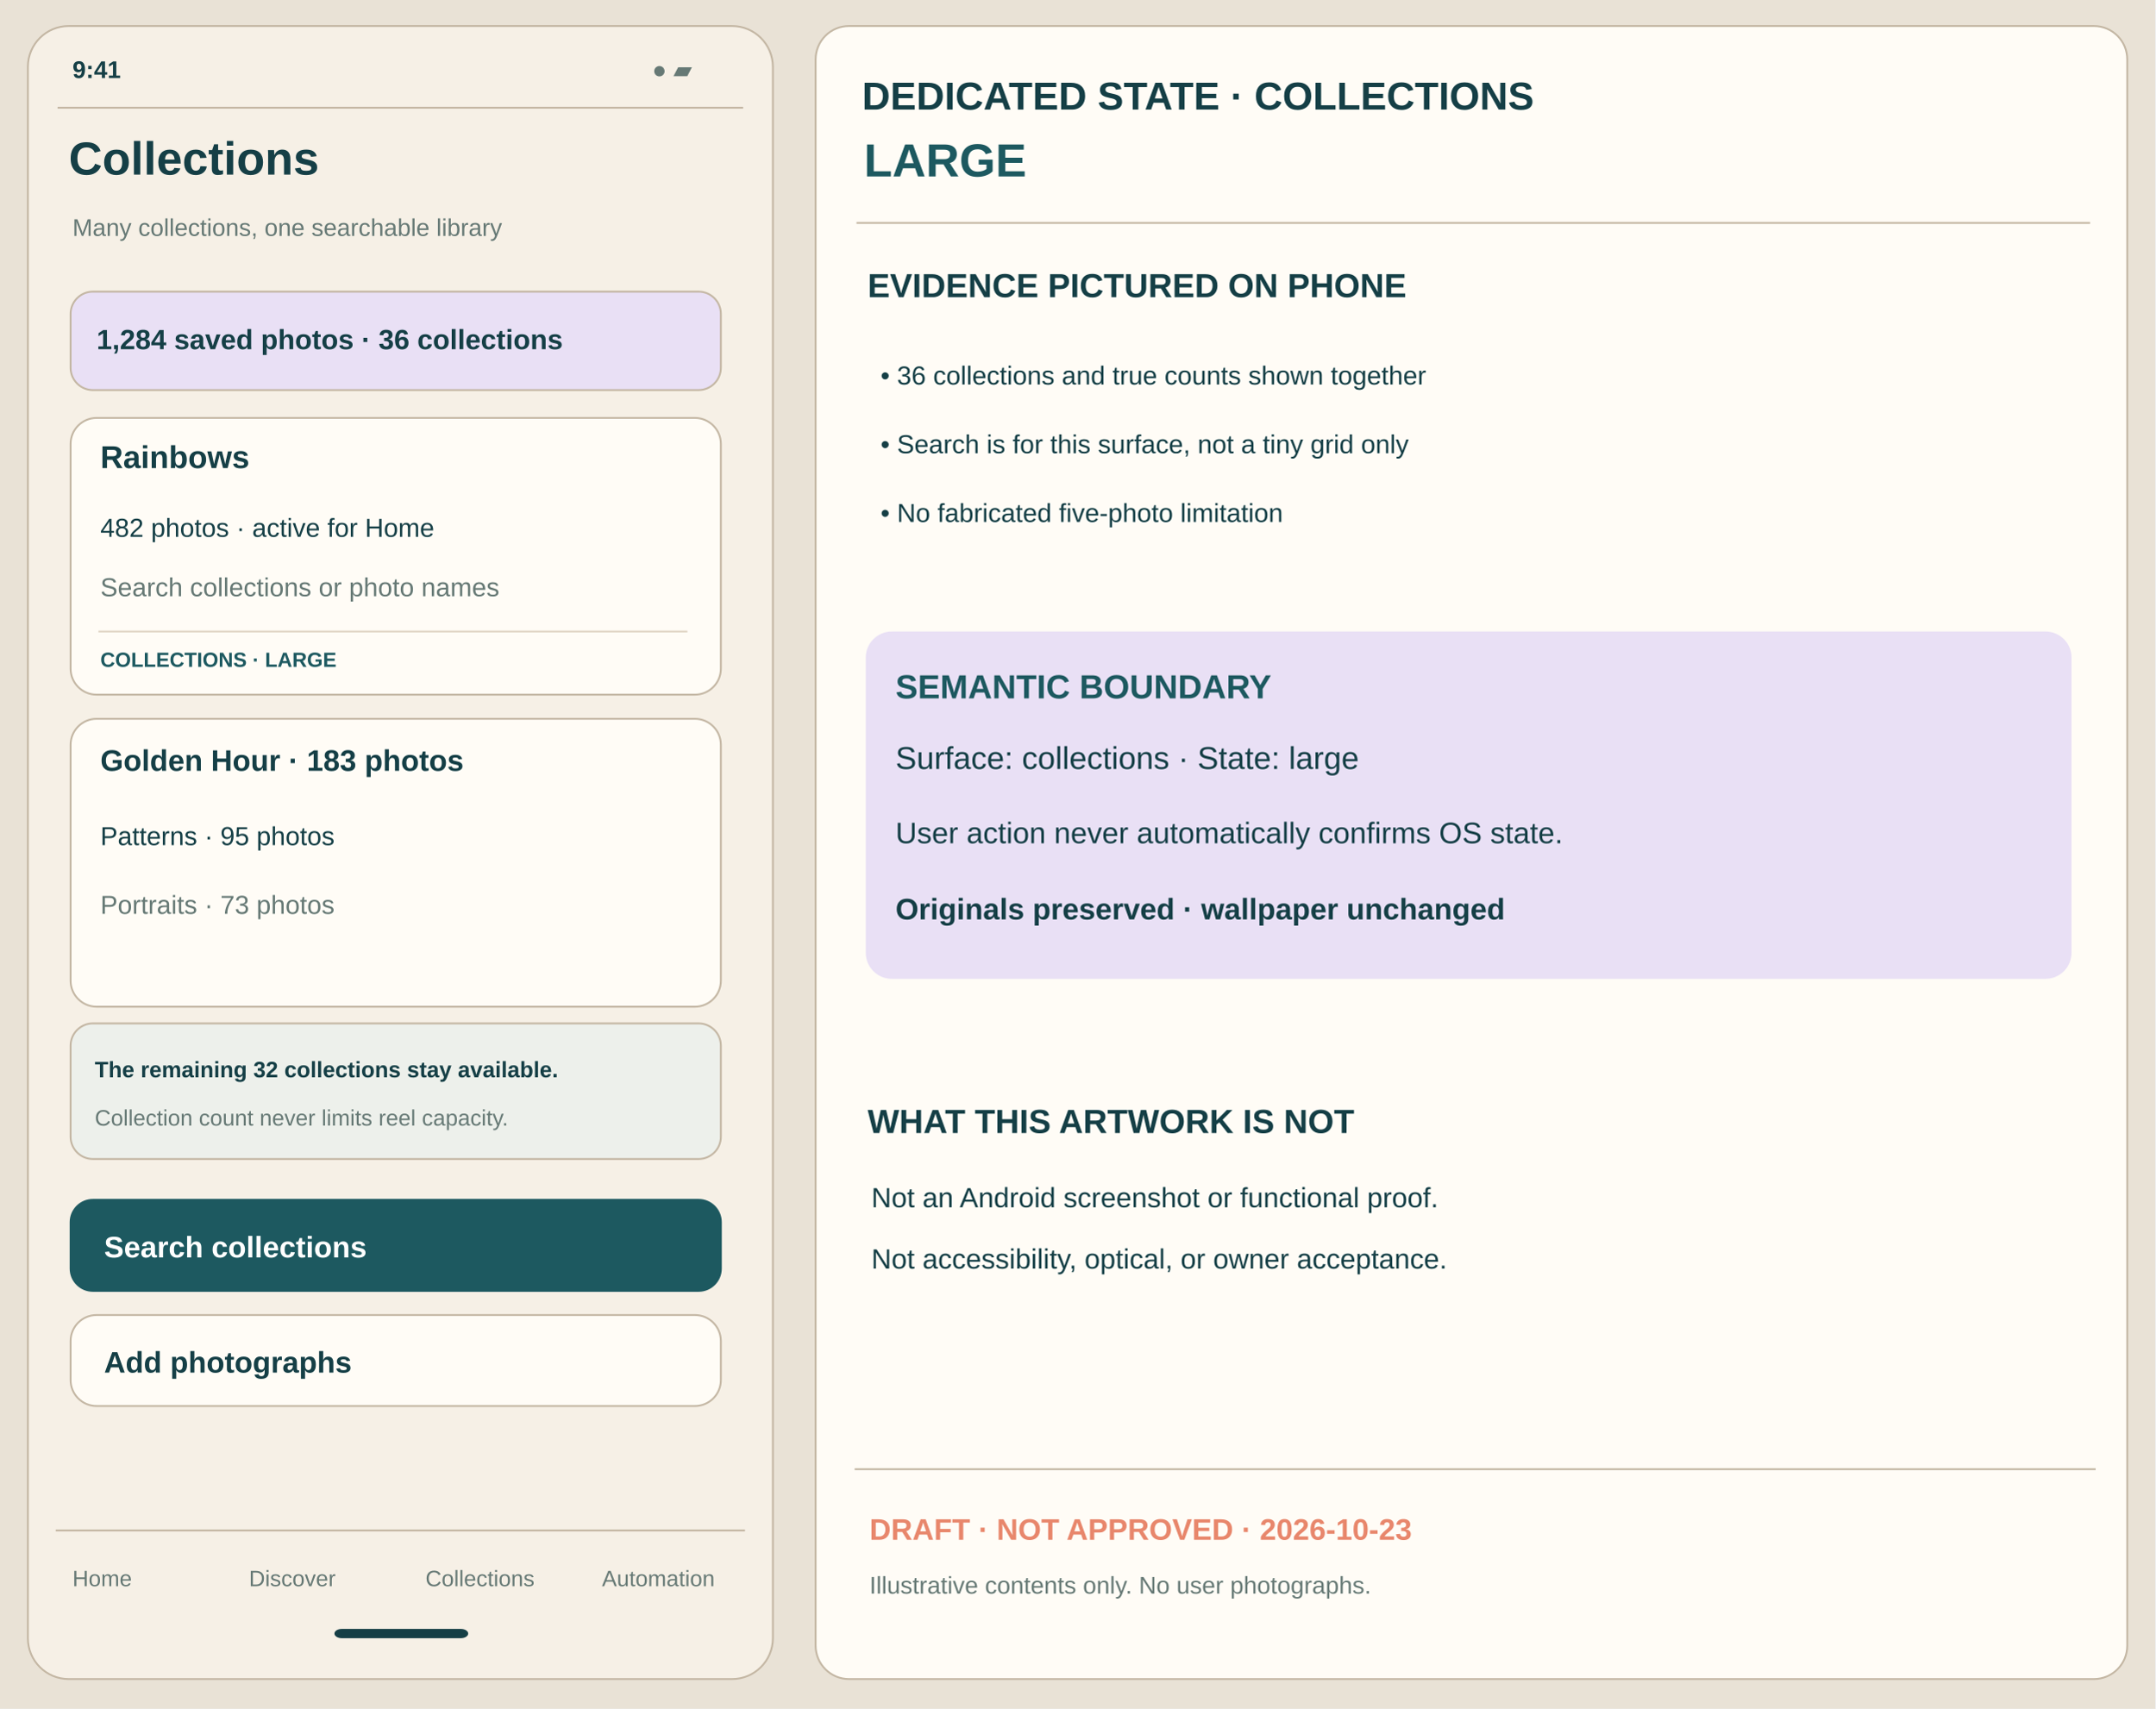
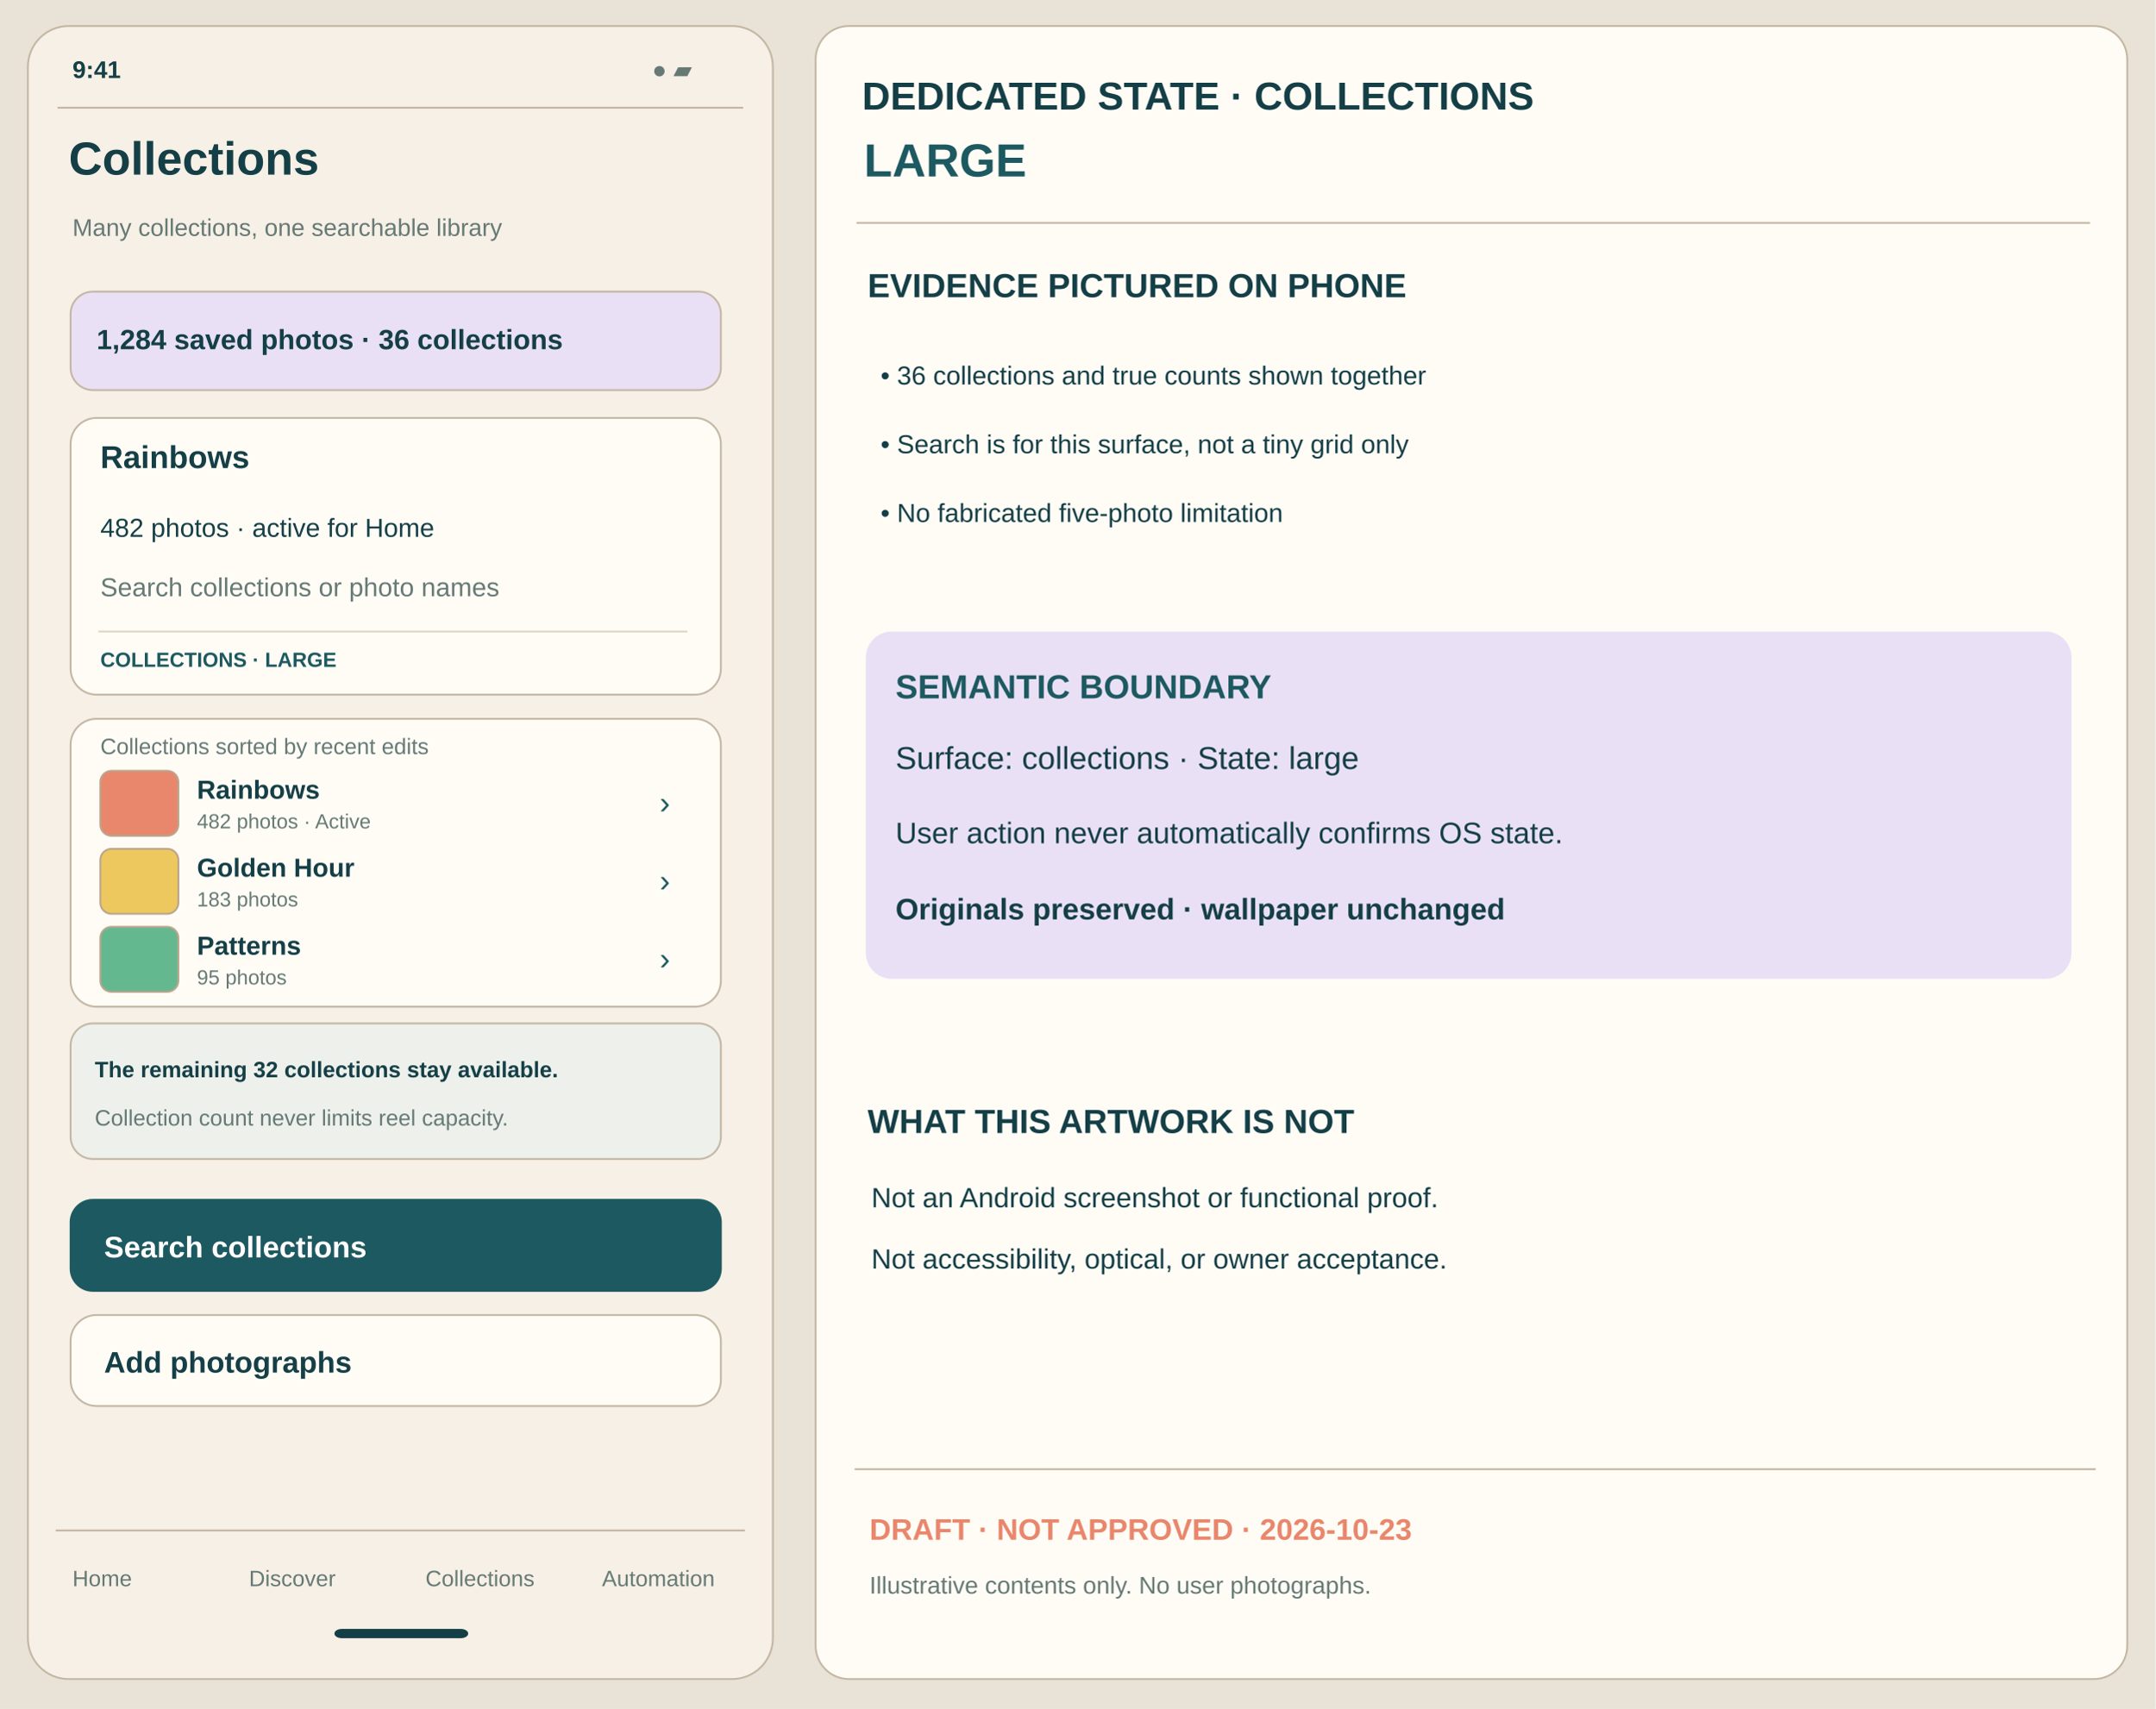
<svg xmlns="http://www.w3.org/2000/svg" width="1160" height="920" viewBox="0 0 1160 920" role="img" aria-label="collections large draft Glimpse state">
  <rect x="0" y="0" width="1160" height="920" rx="0" fill="#E9E2D6" stroke="none" />
  <rect x="15" y="14" width="401" height="890" rx="22" fill="#F6F0E6" stroke="#C4B7A4" />
  <text x="39" y="42" font-family="Arial,Helvetica,sans-serif" font-size="13" font-weight="700" fill="#153F46">9:41</text>
  <text x="351" y="42" font-family="Arial,Helvetica,sans-serif" font-size="13" font-weight="500" fill="#667975">● ▰</text>
  <path d="M31 58H400" stroke="#C4B7A4" />
  <text x="37" y="94" font-family="Arial,Helvetica,sans-serif" font-size="25" font-weight="700" fill="#153F46">Collections</text>
  <text x="39" y="127" font-family="Arial,Helvetica,sans-serif" font-size="13" font-weight="500" fill="#667975">Many collections, one searchable library</text>
  <rect x="38" y="157" width="350" height="53" rx="12" fill="#E9E0F5" stroke="#C4B7A4" />
  <text x="52" y="188" font-family="Arial,Helvetica,sans-serif" font-size="15" font-weight="700" fill="#153F46">1,284 saved photos · 36 collections</text>
  <rect x="38" y="225" width="350" height="149" rx="14" fill="#FFFCF6" stroke="#C4B7A4" />
  <text x="54" y="252" font-family="Arial,Helvetica,sans-serif" font-size="17" font-weight="700" fill="#153F46">Rainbows</text>
  <text x="54" y="289" font-family="Arial,Helvetica,sans-serif" font-size="14" font-weight="500" fill="#153F46">482 photos · active for Home</text>
  <text x="54" y="321" font-family="Arial,Helvetica,sans-serif" font-size="14" font-weight="500" fill="#667975">Search collections or photo names</text>
  <path d="M53 340H370" stroke="#DFD4C4" />
  <text x="54" y="359" font-family="Arial,Helvetica,sans-serif" font-size="11" font-weight="700" fill="#1D5960">COLLECTIONS · LARGE</text>
  <rect x="38" y="387" width="350" height="155" rx="14" fill="#FFFCF6" stroke="#C4B7A4" />
-   <text x="54" y="415" font-family="Arial,Helvetica,sans-serif" font-size="16" font-weight="700" fill="#153F46">Golden Hour · 183 photos</text>
-   <text x="54" y="455" font-family="Arial,Helvetica,sans-serif" font-size="14" font-weight="500" fill="#153F46">Patterns · 95 photos</text>
-   <text x="54" y="492" font-family="Arial,Helvetica,sans-serif" font-size="14" font-weight="500" fill="#667975">Portraits · 73 photos</text>
+   <text x="54" y="406" font-size="12" font-family="Arial,sans-serif" fill="#667975">Collections sorted by recent edits</text>
+   <rect x="54" y="415" width="42" height="35" rx="6" fill="#E8876C" />
+   <rect x="54" y="415" width="42" height="35" rx="6" fill="none" stroke="#BBA58C" />
+   <text x="106" y="430" font-family="Arial,sans-serif" font-weight="700" font-size="14" fill="#153F46">Rainbows</text>
+   <text x="106" y="446" font-family="Arial,sans-serif" font-size="11" fill="#667975">482 photos · Active</text>
+   <text x="355" y="438" font-family="Arial,sans-serif" font-size="17" fill="#1D5960">›</text>
+   <rect x="54" y="457" width="42" height="35" rx="6" fill="#ECC85E" />
+   <rect x="54" y="457" width="42" height="35" rx="6" fill="none" stroke="#BBA58C" />
+   <text x="106" y="472" font-family="Arial,sans-serif" font-weight="700" font-size="14" fill="#153F46">Golden Hour</text>
+   <text x="106" y="488" font-family="Arial,sans-serif" font-size="11" fill="#667975">183 photos</text>
+   <text x="355" y="480" font-family="Arial,sans-serif" font-size="17" fill="#1D5960">›</text>
+   <rect x="54" y="499" width="42" height="35" rx="6" fill="#64B890" />
+   <rect x="54" y="499" width="42" height="35" rx="6" fill="none" stroke="#BBA58C" />
+   <text x="106" y="514" font-family="Arial,sans-serif" font-weight="700" font-size="14" fill="#153F46">Patterns</text>
+   <text x="106" y="530" font-family="Arial,sans-serif" font-size="11" fill="#667975">95 photos</text>
+   <text x="355" y="522" font-family="Arial,sans-serif" font-size="17" fill="#1D5960">›</text>
  <rect x="38" y="551" width="350" height="73" rx="12" fill="#EDF0EB" stroke="#C4B7A4" />
  <text x="51" y="580" font-family="Arial,Helvetica,sans-serif" font-size="12" font-weight="700" fill="#153F46">The remaining 32 collections stay available.</text>
  <text x="51" y="606" font-family="Arial,Helvetica,sans-serif" font-size="12" font-weight="500" fill="#667975">Collection count never limits reel capacity.</text>
  <rect x="38" y="646" width="350" height="49" rx="12" fill="#1D5960" stroke="#1D5960" />
  <text x="56" y="677" font-family="Arial,Helvetica,sans-serif" font-size="16" font-weight="700" fill="#FFFFFF">Search collections</text>
  <rect x="38" y="708" width="350" height="49" rx="14" fill="#FFFCF6" stroke="#C4B7A4" />
  <text x="56" y="739" font-family="Arial,Helvetica,sans-serif" font-size="16" font-weight="700" fill="#153F46">Add photographs</text>
  <path d="M30 824H401" stroke="#C4B7A4" />
  <text x="39" y="854" font-family="Arial,Helvetica,sans-serif" font-size="12" font-weight="500" fill="#667975">Home</text>
  <text x="134" y="854" font-family="Arial,Helvetica,sans-serif" font-size="12" font-weight="500" fill="#667975">Discover</text>
  <text x="229" y="854" font-family="Arial,Helvetica,sans-serif" font-size="12" font-weight="500" fill="#667975">Collections</text>
  <text x="324" y="854" font-family="Arial,Helvetica,sans-serif" font-size="12" font-weight="500" fill="#667975">Automation</text>
  <rect x="180" y="877" width="72" height="5" rx="4" fill="#153F46" stroke="none" />
  <rect x="439" y="14" width="706" height="890" rx="18" fill="#FFFCF6" stroke="#C4B7A4" />
  <text x="464" y="59" font-family="Arial,Helvetica,sans-serif" font-size="21" font-weight="700" fill="#153F46">DEDICATED STATE · COLLECTIONS</text>
  <text x="465" y="95" font-family="Arial,Helvetica,sans-serif" font-size="25" font-weight="700" fill="#1D5960">LARGE</text>
  <path d="M461 120H1125" stroke="#C4B7A4" />
  <text x="467" y="160" font-family="Arial,Helvetica,sans-serif" font-size="18" font-weight="700" fill="#153F46">EVIDENCE PICTURED ON PHONE</text>
  <text x="474" y="207" font-family="Arial,Helvetica,sans-serif" font-size="14" font-weight="500" fill="#153F46">• 36 collections and true counts shown together</text>
  <text x="474" y="244" font-family="Arial,Helvetica,sans-serif" font-size="14" font-weight="500" fill="#153F46">• Search is for this surface, not a tiny grid only</text>
  <text x="474" y="281" font-family="Arial,Helvetica,sans-serif" font-size="14" font-weight="500" fill="#153F46">• No fabricated five-photo limitation</text>
  <rect x="466" y="340" width="649" height="187" rx="14" fill="#E9E0F5" stroke="none" />
  <text x="482" y="376" font-family="Arial,Helvetica,sans-serif" font-size="18" font-weight="700" fill="#1D5960">SEMANTIC BOUNDARY</text>
  <text x="482" y="414" font-family="Arial,Helvetica,sans-serif" font-size="17" font-weight="500" fill="#153F46">Surface: collections  ·  State: large</text>
  <text x="482" y="454" font-family="Arial,Helvetica,sans-serif" font-size="16" font-weight="500" fill="#153F46">User action never automatically confirms OS state.</text>
  <text x="482" y="495" font-family="Arial,Helvetica,sans-serif" font-size="16" font-weight="700" fill="#153F46">Originals preserved · wallpaper unchanged</text>
  <text x="467" y="610" font-family="Arial,Helvetica,sans-serif" font-size="18" font-weight="700" fill="#153F46">WHAT THIS ARTWORK IS NOT</text>
  <text x="469" y="650" font-family="Arial,Helvetica,sans-serif" font-size="15" font-weight="500" fill="#153F46">Not an Android screenshot or functional proof.</text>
  <text x="469" y="683" font-family="Arial,Helvetica,sans-serif" font-size="15" font-weight="500" fill="#153F46">Not accessibility, optical, or owner acceptance.</text>
  <path d="M460 791H1128" stroke="#C4B7A4" />
  <text x="468" y="829" font-family="Arial,Helvetica,sans-serif" font-size="16" font-weight="700" fill="#E8876C">DRAFT · NOT APPROVED · 2026-10-23</text>
  <text x="468" y="858" font-family="Arial,Helvetica,sans-serif" font-size="13" font-weight="500" fill="#667975">Illustrative contents only. No user photographs.</text>
</svg>
